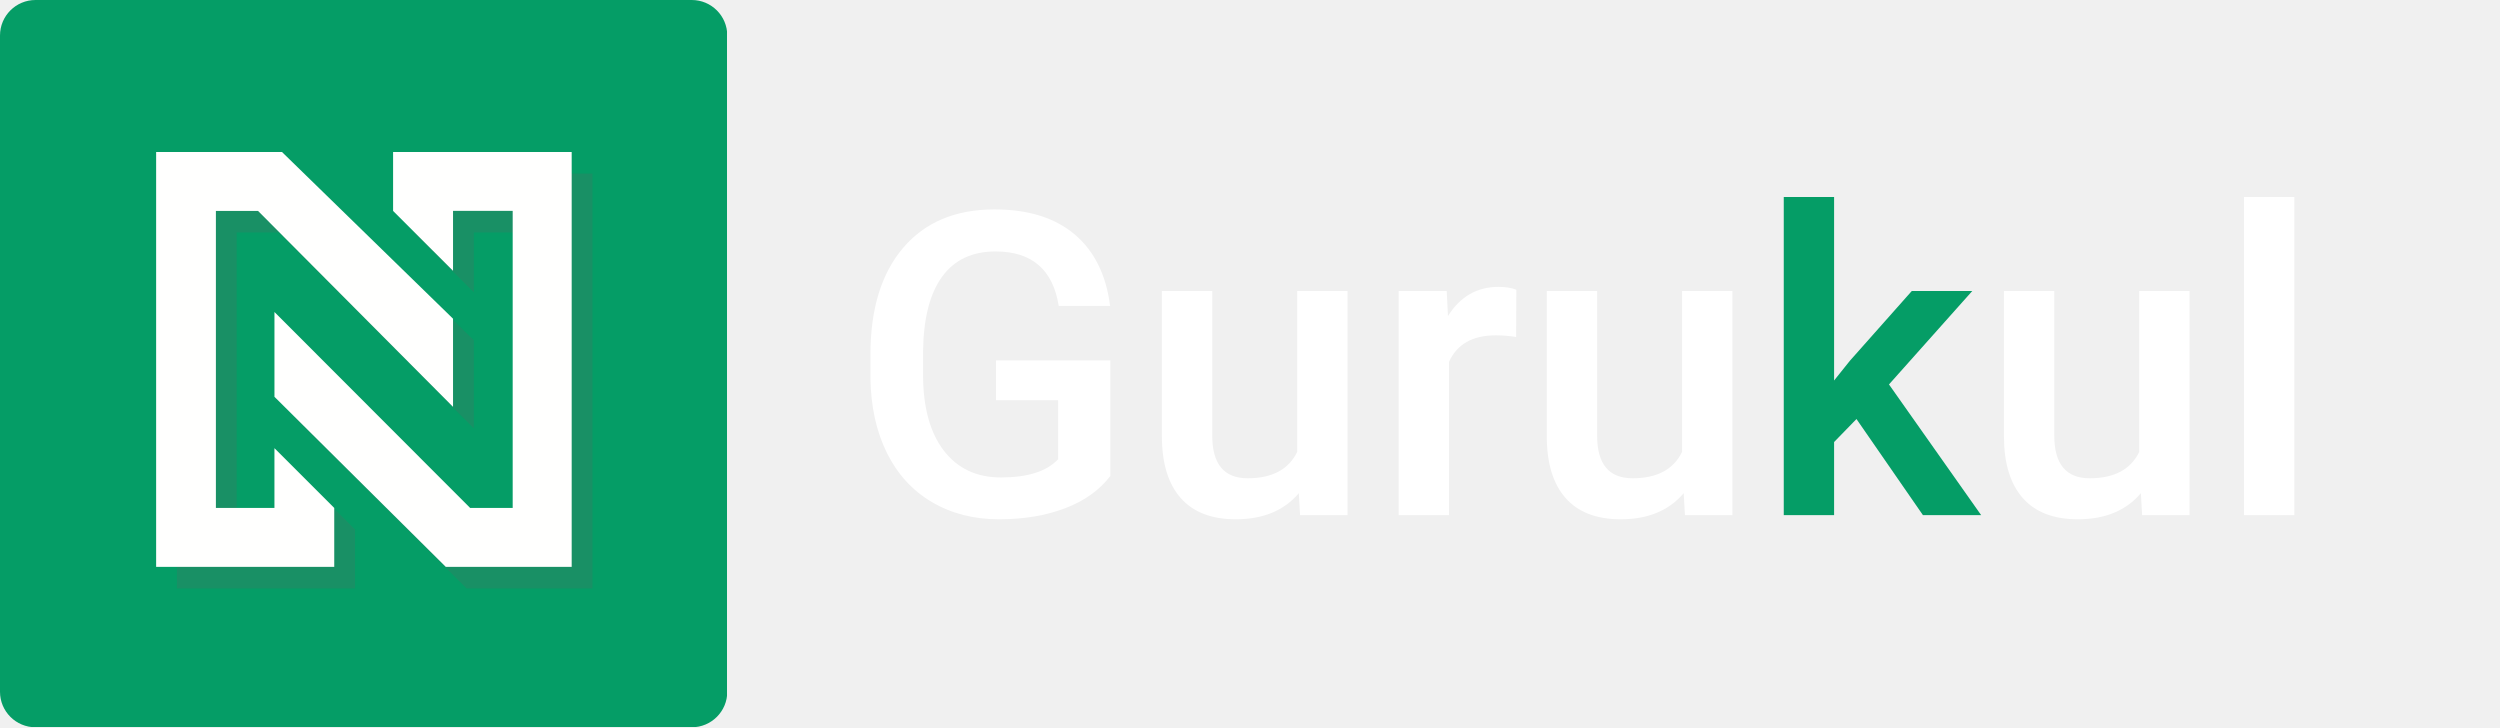
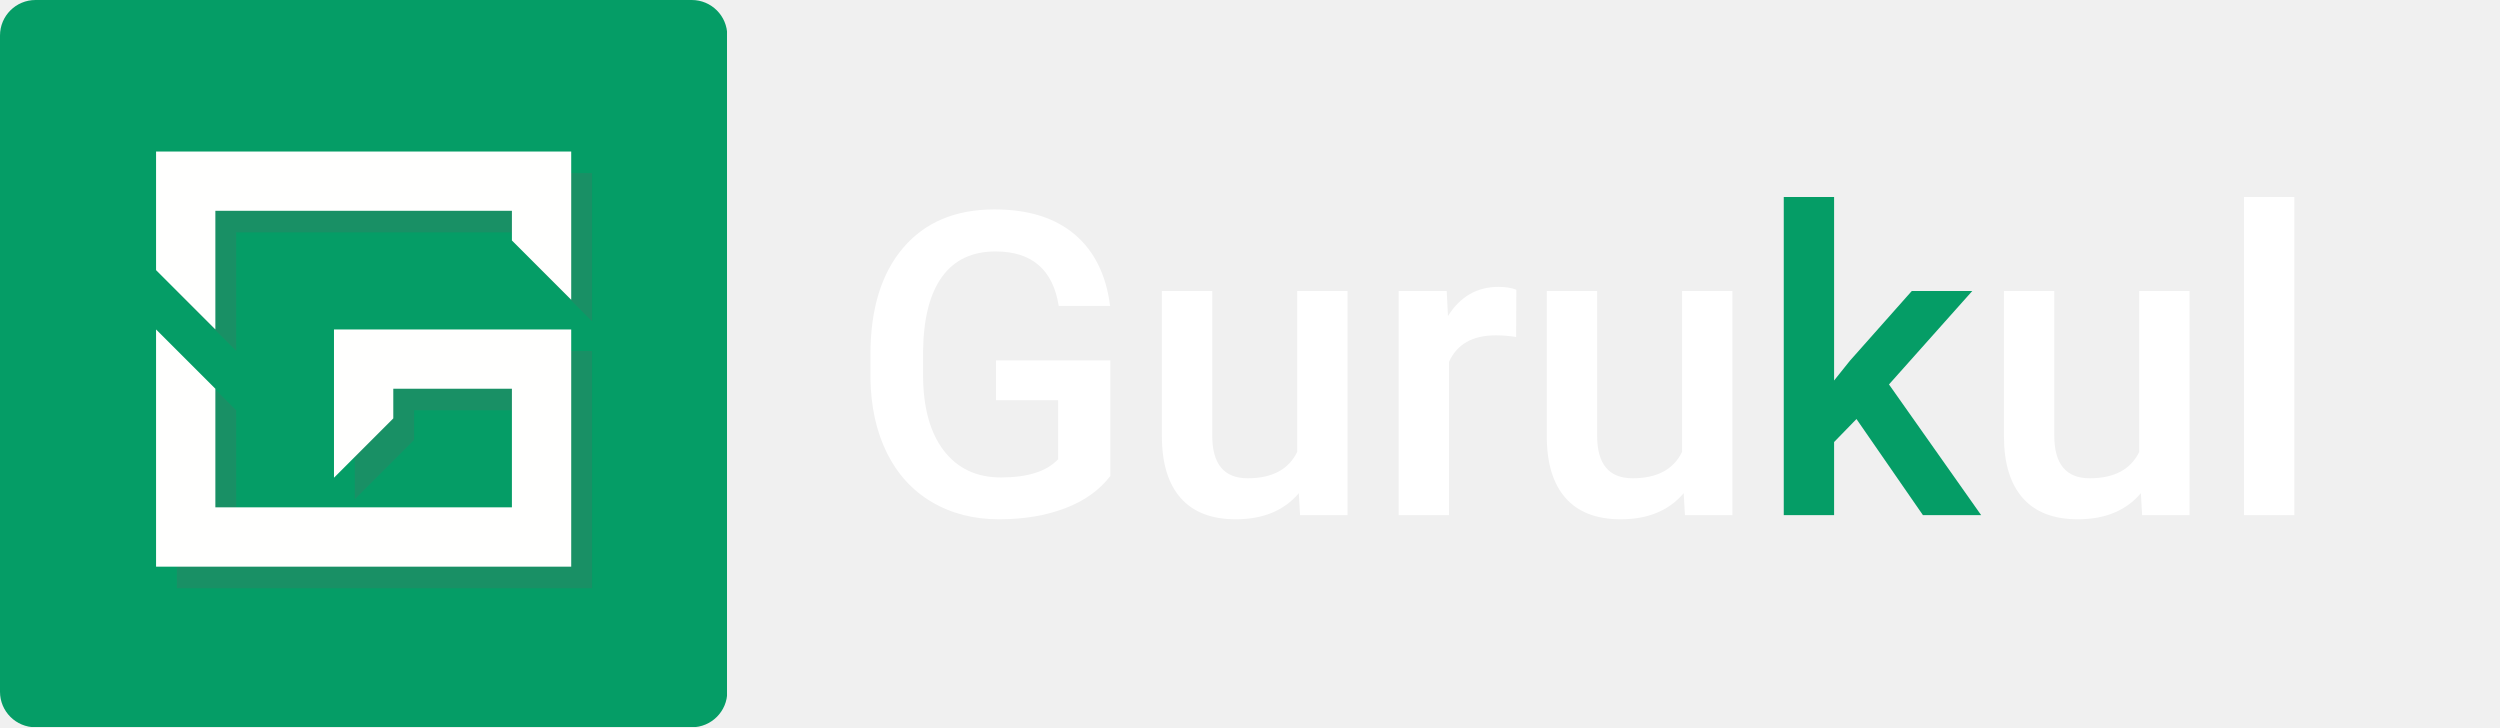
<svg xmlns="http://www.w3.org/2000/svg" width="165" height="48" viewBox="0 0 165 48" fill="none">
  <g clip-path="url(#clip0_6955_834)">
    <mask id="mask0_6955_834" style="mask-type:luminance" maskUnits="userSpaceOnUse" x="0" y="0" width="48" height="48">
      <path d="M48 0H0V48H48V0Z" fill="white" />
    </mask>
    <g mask="url(#mask0_6955_834)">
      <path d="M45.656 0H2.344C1.049 0 0 1.049 0 2.344V45.656C0 46.95 1.049 48 2.344 48H45.656C46.95 48 48 46.95 48 45.656V2.344C48 1.049 46.95 0 45.656 0Z" fill="#059D66" />
-       <g opacity="0.466">
-         <path opacity="0.466" fill-rule="evenodd" clip-rule="evenodd" d="M39.105 11.456H27.318V15.343L31.274 19.296V15.342H35.211V34.947H32.404L19.488 22.014V27.611L30.794 38.834H39.105V11.456Z" fill="#5F6160" />
-         <path opacity="0.466" fill-rule="evenodd" clip-rule="evenodd" d="M19.487 31.001V34.947H15.623V15.342H18.405L31.274 28.275V22.457L19.987 11.456H11.679V38.834H23.434V34.946L19.487 31.001Z" fill="#5F6160" />
+       <g opacity="0.466" transform="translate(1.374 1.422)">
+         <path opacity="0.466" d="M10.3 10H37.7V19.786L33.786 15.871V13.914H14.214V21.743L10.3 17.829V10Z" fill="#5F6160" />
+         <path opacity="0.466" d="M10.3 21.743L14.214 25.657V33.486H33.786V25.657H25.957V27.614L22.043 31.529V21.743H37.7V37.4H10.3V21.743Z" fill="#5F6160" />
      </g>
-       <path fill-rule="evenodd" clip-rule="evenodd" d="M37.731 10.034H25.944V13.921L29.9 17.874V13.919H33.837V33.525H31.03L18.114 20.592V26.189L29.42 37.412H37.731V10.034Z" fill="#FFFFFE" />
-       <path fill-rule="evenodd" clip-rule="evenodd" d="M18.113 29.579V33.525H14.249V13.92H17.03L29.9 26.852V21.034L18.613 10.034H10.305V37.412H22.06V33.524L18.113 29.579Z" fill="#FFFFFE" />
+       <path d="M10.3 10H37.7V19.786L33.786 15.871V13.914H14.214V21.743L10.3 17.829V10Z" fill="#FFFFFE" />
+       <path d="M10.3 21.743L14.214 25.657V33.486H33.786V25.657H25.957V27.614L22.043 31.529V21.743H37.7V37.4H10.3V21.743Z" fill="#FFFFFE" />
    </g>
  </g>
  <path d="M73.281 31.416Q72.201 32.824 70.287 33.549Q68.373 34.273 65.939 34.273Q63.437 34.273 61.51 33.139Q59.582 32.004 58.536 29.892Q57.49 27.779 57.449 24.963V23.404Q57.449 18.893 59.609 16.357Q61.769 13.821 65.639 13.821Q68.961 13.821 70.916 15.461Q72.871 17.102 73.267 20.192H69.877Q69.303 16.596 65.707 16.596Q63.383 16.596 62.173 18.271Q60.963 19.945 60.922 23.186V24.717Q60.922 27.943 62.282 29.728Q63.642 31.512 66.062 31.512Q68.715 31.512 69.836 30.309V26.412H65.734V23.787H73.281Z" fill="white" />
  <path d="M85.722 32.551Q84.259 34.273 81.566 34.273Q79.16 34.273 77.923 32.865Q76.685 31.457 76.685 28.791V19.207H80.008V28.75Q80.008 31.566 82.345 31.566Q84.765 31.566 85.613 29.83V19.207H88.935V34H85.804Z" fill="white" />
  <path d="M100.064 22.242Q99.408 22.133 98.71 22.133Q96.427 22.133 95.634 23.883V34H92.312V19.207H95.484L95.566 20.861Q96.769 18.934 98.902 18.934Q99.613 18.934 100.078 19.125Z" fill="white" />
  <path d="M111.124 32.551Q109.661 34.273 106.968 34.273Q104.562 34.273 103.325 32.865Q102.087 31.457 102.087 28.791V19.207H105.41V28.75Q105.41 31.566 107.747 31.566Q110.167 31.566 111.015 29.83V19.207H114.337V34H111.206Z" fill="white" />
  <path d="M122.527 27.656 121.05 29.174V34H117.728V13H121.05V25.113L122.089 23.815L126.177 19.207H130.169L124.673 25.373L130.757 34H126.915Z" fill="#059D66" />
  <path d="M141.298 32.551Q139.835 34.273 137.142 34.273Q134.735 34.273 133.498 32.865Q132.261 31.457 132.261 28.791V19.207H135.583V28.75Q135.583 31.566 137.921 31.566Q140.341 31.566 141.188 29.83V19.207H144.511V34H141.38Z" fill="white" />
  <path d="M151.428 34H148.106V13H151.428Z" fill="white" />
  <defs>
    <clipPath id="clip0_6955_834">
      <rect width="48" height="48" fill="white" />
    </clipPath>
  </defs>
</svg>
